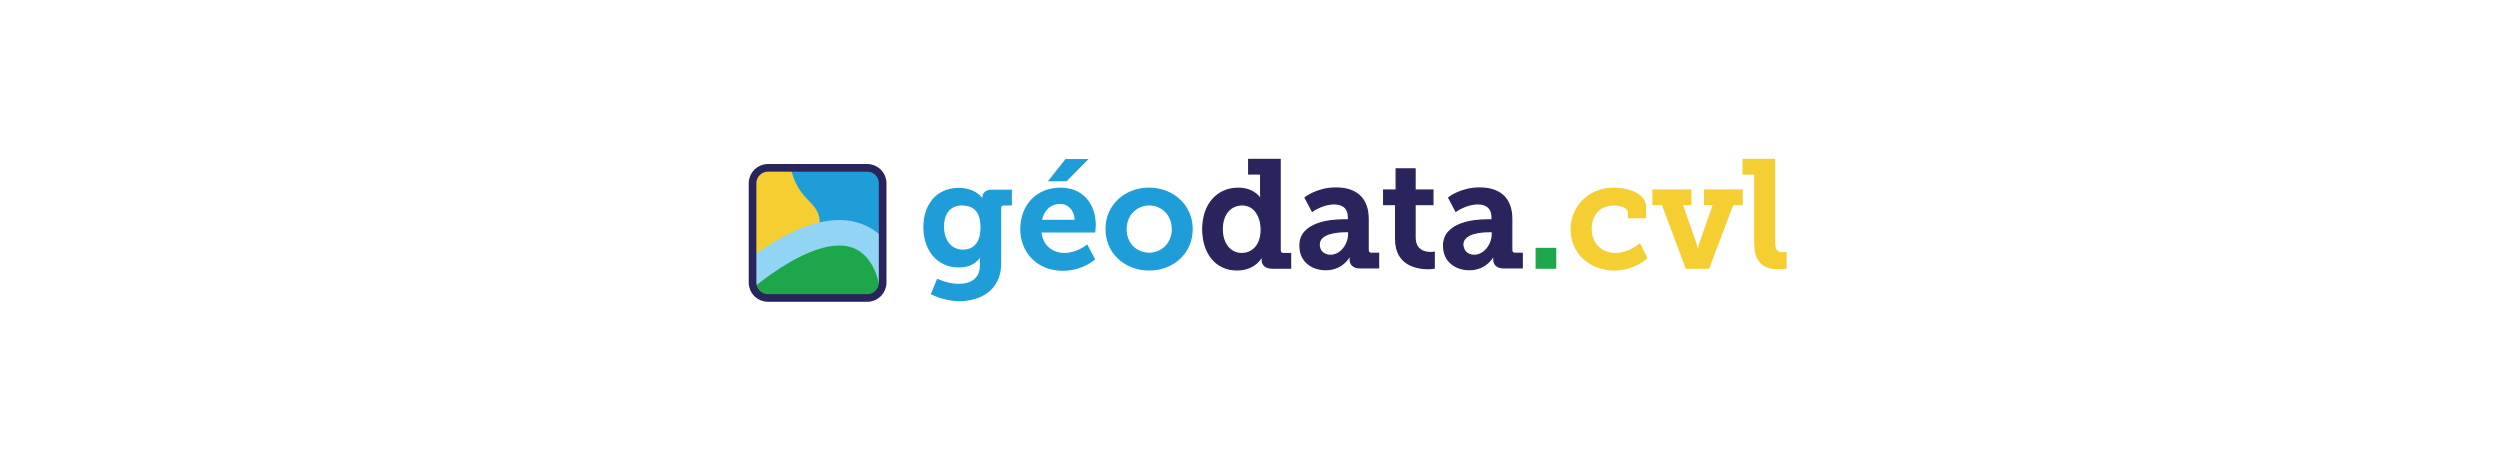
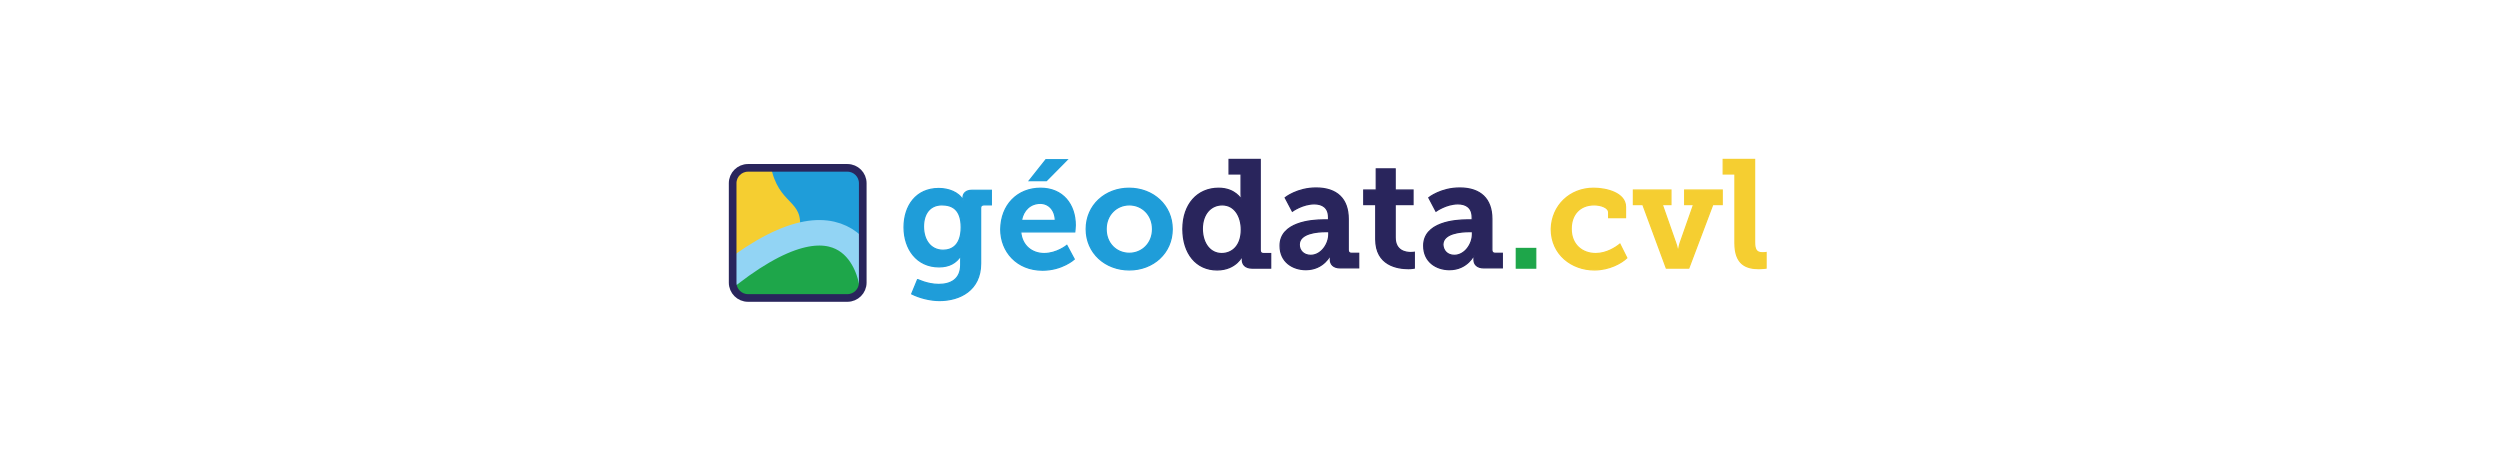
<svg xmlns="http://www.w3.org/2000/svg" xmlns:xlink="http://www.w3.org/1999/xlink" version="1.1" id="logo" x="0px" y="0px" viewBox="0 0 980 180" style="enable-background:new 0 0 980 180;" xml:space="preserve">
  <style type="text/css">
	.st0{fill:#1F9DD9;stroke:#1F9DD9;stroke-width:0.5;stroke-miterlimit:10;}
	.st1{fill:#29255C;stroke:#29255C;stroke-width:0.5;stroke-miterlimit:10;}
	.st2{fill:#1EA64A;stroke:#1EA64A;stroke-width:0.5;stroke-miterlimit:10;}
	.st3{fill:#F5CE31;stroke:#F5CE31;stroke-width:0.5;stroke-miterlimit:10;}
	.st4{clip-path:url(#SVGID_2_);fill:#1F9DD9;}
	.st5{clip-path:url(#SVGID_2_);fill:#F5CE31;}
	.st6{clip-path:url(#SVGID_2_);fill:#1EA64A;}
	
		.st7{clip-path:url(#SVGID_2_);fill:none;stroke:#92D4F4;stroke-width:10;stroke-linecap:round;stroke-linejoin:round;stroke-miterlimit:10;}
	.st8{fill:none;stroke:#29255C;stroke-width:3;stroke-miterlimit:10;}
</style>
-   <path class="st0" d="M375.8,111.5c4.7,0,8.6-2,8.6-7.7v-1.9c0-0.7,0.1-1.6,0.1-1.6h-0.1c-1.8,2.7-4.4,4.3-8.5,4.3  c-8.8,0-13.7-7.1-13.7-15.5c0-8.4,4.7-15.2,13.6-15.2c3.7,0,7.8,1.4,9.5,4.6h0.1c0,0-0.1-0.4-0.1-1c0-1.6,1.1-2.9,3.5-2.9h7.6v5.7  h-2.9c-0.8,0-1.3,0.4-1.3,1.2v21.8c0,10.5-8.2,14.5-16.1,14.5c-3.8,0-7.9-1.1-10.9-2.6l2.3-5.6C367.3,109.4,371.1,111.5,375.8,111.5  z M384.6,89.1c0-7-3.5-8.8-7.6-8.8c-4.6,0-7.2,3.4-7.2,8.5c0,5.3,2.8,9.3,7.7,9.3C381.1,98.1,384.6,96,384.6,89.1z" />
-   <path class="st0" d="M415.7,73.8c8.8,0,13.6,6.4,13.6,14.5c0,0.9-0.2,2.6-0.2,2.6H408c0.5,5.6,4.6,8.5,9.2,8.5c5,0,8.9-3.2,8.9-3.2  l2.9,5.4c0,0-4.7,4.3-12.4,4.3c-10.1,0-16.4-7.3-16.4-16C400.2,80.4,406.5,73.8,415.7,73.8z M421.5,86.4c-0.1-4.2-2.7-6.7-5.9-6.7  c-3.9,0-6.7,2.7-7.4,6.7H421.5z M417.8,62.6h8.3l-8.1,8.2h-6.7L417.8,62.6z" />
-   <path class="st0" d="M450.4,73.8c9.4,0,16.9,6.7,16.9,16c0,9.4-7.5,16-16.8,16c-9.4,0-16.9-6.6-16.9-16  C433.6,80.4,441.1,73.8,450.4,73.8z M450.5,99.3c4.9,0,9.1-3.8,9.1-9.5c0-5.6-4.1-9.5-9.1-9.5c-5,0-9.1,3.9-9.1,9.5  C441.3,95.5,445.5,99.3,450.5,99.3z" />
-   <path class="st1" d="M485.4,73.8c6.5,0,8.8,4.3,8.8,4.3h0.1c0,0-0.1-0.9-0.1-2.2v-7.7h-4.7v-5.7h12.3v35.6c0,0.9,0.5,1.3,1.3,1.3  h2.8v5.7h-7.2c-2.8,0-3.9-1.5-3.9-3.2v-0.4c0-0.8,0.2-1.4,0.2-1.4h-0.1c0,0-2.4,5.7-10,5.7c-8.2,0-13.4-6.5-13.4-16  C471.5,80.1,477.2,73.8,485.4,73.8z M486.7,99.4c4,0,7.7-2.9,7.7-9.4c0-5-2.5-9.7-7.5-9.7c-4.3,0-7.8,3.4-7.8,9.5  C479.1,95.6,482.3,99.4,486.7,99.4z" />
-   <path class="st1" d="M526.7,86.2h1.9v-1c0-3.9-2.5-5.3-5.6-5.3c-4.6,0-8.6,2.9-8.6,2.9l-2.8-5.3c0,0,4.7-3.8,12.1-3.8  c8.2,0,12.6,4.3,12.6,12.1v12.2c0,0.9,0.5,1.3,1.3,1.3h2.8v5.7h-7.2c-2.8,0-3.9-1.5-3.9-3.2v-0.4c0-1,0.2-1.6,0.2-1.6h-0.1  c0,0-2.6,5.9-9.7,5.9c-5.2,0-10.1-3.1-10.1-9.3C509.4,87.2,521.7,86.2,526.7,86.2z M521.6,100.1c4.1,0,7.1-4.4,7.1-8.3v-1h-1.3  c-3,0-10.3,0.5-10.3,5.1C517.1,98.2,518.7,100.1,521.6,100.1z" />
-   <path class="st1" d="M547.1,80.2h-4.7v-5.7h4.9v-8.3h7.4v8.3h7v5.7h-7v12.9c0,5.2,4,5.9,6.1,5.9c0.8,0,1.4-0.1,1.4-0.1v6.2  c0,0-1,0.2-2.3,0.2c-4.3,0-12.8-1.3-12.8-11.5V80.2z" />
-   <path class="st1" d="M583,86.2h1.9v-1c0-3.9-2.5-5.3-5.6-5.3c-4.6,0-8.6,2.9-8.6,2.9l-2.8-5.3c0,0,4.7-3.8,12.1-3.8  c8.2,0,12.6,4.3,12.6,12.1v12.2c0,0.9,0.5,1.3,1.3,1.3h2.8v5.7h-7.2c-2.8,0-3.9-1.5-3.9-3.2v-0.4c0-1,0.2-1.6,0.2-1.6h-0.1  c0,0-2.6,5.9-9.7,5.9c-5.2,0-10.1-3.1-10.1-9.3C565.8,87.2,578.1,86.2,583,86.2z M577.9,100.1c4.1,0,7.1-4.4,7.1-8.3v-1h-1.3  c-3,0-10.3,0.5-10.3,5.1C573.5,98.2,575.1,100.1,577.9,100.1z" />
-   <path class="st2" d="M602.2,97.4h7.6v7.7h-7.6V97.4z" />
-   <path class="st3" d="M632.5,73.8c5.1,0,12.5,1.9,12.5,7.3v4.2h-6.6v-2c0-2-3.1-3-5.7-3c-5.6,0-9,3.8-9,9.4c0,6.3,4.4,9.7,9.6,9.7  c4.3,0,7.9-2.4,9.5-3.7l2.7,5.4c-2.1,2-6.8,4.7-12.7,4.7c-8.9,0-16.9-6.1-16.9-16C616.1,80.7,623.1,73.8,632.5,73.8z" />
-   <path class="st3" d="M648.1,74.5h14.7v5.7h-3.4l5.3,15.1c0.6,1.6,0.8,3.4,0.8,3.4h0.2c0,0,0.2-1.8,0.7-3.4l5.3-15.1h-3.5v-5.7h14.7  v5.7h-3.7l-9.4,24.9h-8.8l-9.3-24.9h-3.7V74.5z" />
-   <path class="st3" d="M688,68.2h-4.7v-5.7h12.3v32.4c0,2.8,0.6,4.2,3.1,4.2c0.8,0,1.4-0.1,1.4-0.1v6.1c0,0-1.3,0.2-2.8,0.2  c-4.9,0-9.4-1.6-9.4-10V68.2z" />
  <g>
-     <defs>
-       <rect id="SVGID_1_" x="295" y="65.8" width="51" height="51" />
-     </defs>
-     <clipPath id="SVGID_2_">
-       <use xlink:href="#SVGID_1_" style="overflow:visible;" />
-     </clipPath>
-     <polygon class="st4" points="308,65.8 308,70.8 311.2,84.4 320.5,93.7 322,96.3 333.6,100.2 342.2,103.2 346,104.6 346,88    346,72.2 344.9,68.3 341.8,65.8 325.5,65.8  " />
-     <path class="st5" d="M315.9,77.1" />
-     <path class="st5" d="M309.8,64.9c-6.9-0.5-9.3-0.1-11.7,0.9l-3.1,4.1v25v13l9.4-6.7l8.4-6.6l6.2-3.3c0.7-0.4,1.4-0.7,2.1-1.1   C323,78,312.8,80.8,309.8,64.9z" />
-     <polygon class="st6" points="296.4,107 316,93.6 321.9,91.8 328.5,91.8 332,94.1 339.3,97.6 342.7,101 348.1,109.6 346,112    343.5,116.1 339.3,116.8 308.3,117.5 297.8,116.8 295.7,114 295,112 294.2,108.9  " />
-     <path class="st7" d="M289.1,111.3c53.2-44.2,60.2-1.5,60.2-1.5" />
+     <path class="st0" d="M368,111.5c4.7,0,8.6-2,8.6-7.7v-1.9c0-0.7,0.1-1.6,0.1-1.6h-0.1c-1.8,2.7-4.4,4.3-8.5,4.3   c-8.8,0-13.7-7.1-13.7-15.5c0-8.4,4.7-15.2,13.6-15.2c3.7,0,7.8,1.4,9.5,4.6h0.1c0,0-0.1-0.4-0.1-1c0-1.6,1.1-2.9,3.5-2.9h7.6v5.7   h-2.9c-0.8,0-1.3,0.4-1.3,1.2v21.8c0,10.5-8.2,14.5-16.1,14.5c-3.8,0-7.9-1.1-10.9-2.6l2.3-5.6C359.5,109.4,363.3,111.5,368,111.5z    M376.8,89.1c0-7-3.5-8.8-7.6-8.8c-4.6,0-7.2,3.4-7.2,8.5c0,5.3,2.8,9.3,7.7,9.3C373.3,98.1,376.8,96,376.8,89.1z" />
+     <path class="st0" d="M407.9,73.8c8.8,0,13.6,6.4,13.6,14.5c0,0.9-0.2,2.6-0.2,2.6h-21.2c0.5,5.6,4.6,8.5,9.2,8.5   c5,0,8.9-3.2,8.9-3.2l2.9,5.4c0,0-4.7,4.3-12.4,4.3c-10.1,0-16.4-7.3-16.4-16C392.4,80.4,398.8,73.8,407.9,73.8z M413.7,86.4   c-0.1-4.2-2.7-6.7-5.9-6.7c-3.9,0-6.7,2.7-7.4,6.7H413.7z M410,62.6h8.3l-8.1,8.2h-6.7L410,62.6z" />
+     <path class="st0" d="M442.6,73.8c9.4,0,16.9,6.7,16.9,16c0,9.4-7.5,16-16.8,16c-9.4,0-16.9-6.6-16.9-16   C425.8,80.4,433.3,73.8,442.6,73.8z M442.7,99.3c4.9,0,9.1-3.8,9.1-9.5c0-5.6-4.1-9.5-9.1-9.5c-5,0-9.1,3.9-9.1,9.5   C433.6,95.5,437.7,99.3,442.7,99.3z" />
+     <path class="st1" d="M477.7,73.8c6.5,0,8.8,4.3,8.8,4.3h0.1c0,0-0.1-0.9-0.1-2.2v-7.7h-4.7v-5.7H494v35.6c0,0.9,0.5,1.3,1.3,1.3   h2.8v5.7h-7.2c-2.8,0-3.9-1.5-3.9-3.2v-0.4c0-0.8,0.2-1.4,0.2-1.4h-0.1c0,0-2.4,5.7-10,5.7c-8.2,0-13.4-6.5-13.4-16   C463.7,80.1,469.4,73.8,477.7,73.8z M478.9,99.4c4,0,7.7-2.9,7.7-9.4c0-5-2.5-9.7-7.5-9.7c-4.3,0-7.8,3.4-7.8,9.5   C471.4,95.6,474.5,99.4,478.9,99.4z" />
+     <path class="st1" d="M518.9,86.2h1.9v-1c0-3.9-2.5-5.3-5.6-5.3c-4.6,0-8.6,2.9-8.6,2.9l-2.8-5.3c0,0,4.7-3.8,12.1-3.8   c8.2,0,12.6,4.3,12.6,12.1v12.2c0,0.9,0.5,1.3,1.3,1.3h2.8v5.7h-7.2c-2.8,0-3.9-1.5-3.9-3.2v-0.4c0-1,0.2-1.6,0.2-1.6h-0.1   c0,0-2.6,5.9-9.7,5.9c-5.2,0-10.1-3.1-10.1-9.3C501.7,87.2,514,86.2,518.9,86.2z M513.8,100.1c4.1,0,7.1-4.4,7.1-8.3v-1h-1.3   c-3,0-10.3,0.5-10.3,5.1C509.3,98.2,511,100.1,513.8,100.1z" />
+     <path class="st1" d="M539.3,80.2h-4.7v-5.7h4.9v-8.3h7.4v8.3h7v5.7h-7v12.9c0,5.2,4,5.9,6.1,5.9c0.8,0,1.4-0.1,1.4-0.1v6.2   c0,0-1,0.2-2.3,0.2c-4.3,0-12.8-1.3-12.8-11.5V80.2z" />
+     <path class="st1" d="M575.2,86.2h1.9v-1c0-3.9-2.5-5.3-5.6-5.3c-4.6,0-8.6,2.9-8.6,2.9l-2.8-5.3c0,0,4.7-3.8,12.1-3.8   c8.2,0,12.6,4.3,12.6,12.1v12.2c0,0.9,0.5,1.3,1.3,1.3h2.8v5.7h-7.2c-2.8,0-3.9-1.5-3.9-3.2v-0.4c0-1,0.2-1.6,0.2-1.6h-0.1   c0,0-2.6,5.9-9.7,5.9c-5.2,0-10.1-3.1-10.1-9.3C558,87.2,570.3,86.2,575.2,86.2z M570.1,100.1c4.1,0,7.1-4.4,7.1-8.3v-1h-1.3   c-3,0-10.3,0.5-10.3,5.1C565.7,98.2,567.3,100.1,570.1,100.1z" />
+     <path class="st2" d="M594.4,97.4h7.6v7.7h-7.6V97.4z" />
+     <path class="st3" d="M624.7,73.8c5.1,0,12.5,1.9,12.5,7.3v4.2h-6.6v-2c0-2-3.1-3-5.7-3c-5.6,0-9,3.8-9,9.4c0,6.3,4.4,9.7,9.6,9.7   c4.3,0,7.9-2.4,9.5-3.7l2.7,5.4c-2.1,2-6.8,4.7-12.7,4.7c-8.9,0-16.9-6.1-16.9-16C608.3,80.7,615.3,73.8,624.7,73.8z" />
+     <path class="st3" d="M640.3,74.5H655v5.7h-3.4l5.3,15.1c0.6,1.6,0.8,3.4,0.8,3.4h0.2c0,0,0.2-1.8,0.7-3.4l5.3-15.1h-3.5v-5.7h14.7   v5.7h-3.7l-9.4,24.9h-8.8L644,80.2h-3.7V74.5z" />
+     <path class="st3" d="M680.2,68.2h-4.7v-5.7h12.3v32.4c0,2.8,0.6,4.2,3.1,4.2c0.8,0,1.4-0.1,1.4-0.1v6.1c0,0-1.3,0.2-2.8,0.2   c-4.9,0-9.4-1.6-9.4-10V68.2z" />
+     <g>
+       <defs>
+         <rect id="SVGID_1_" x="287.2" y="65.8" width="51" height="51" />
+       </defs>
+       <clipPath id="SVGID_2_">
+         <use xlink:href="#SVGID_1_" style="overflow:visible;" />
+       </clipPath>
+       <polygon class="st4" points="300.3,65.8 300.3,70.8 303.5,84.4 312.7,93.7 314.3,96.3 325.8,100.2 334.5,103.2 338.2,104.6     338.2,88 338.2,72.2 337.1,68.3 334,65.8 317.7,65.8   " />
+       <path class="st5" d="M308.1,77.1" />
+       <path class="st5" d="M302.1,64.9c-6.9-0.5-9.3-0.1-11.7,0.9l-3.1,4.1v25v13l9.4-6.7l8.4-6.6l6.2-3.3c0.7-0.4,1.4-0.7,2.1-1.1    C315.3,78,305.1,80.8,302.1,64.9z" />
+       <polygon class="st6" points="288.6,107 308.3,93.6 314.1,91.8 320.7,91.8 324.2,94.1 331.5,97.6 334.9,101 340.3,109.6 338.2,112     335.7,116.1 331.5,116.8 300.5,117.5 290,116.8 288,114 287.2,112 286.4,108.9   " />
+       <path class="st7" d="M281.3,111.3c53.2-44.2,60.2-1.5,60.2-1.5" />
+     </g>
+     <path class="st8" d="M338.2,110.8c0,3.3-2.7,6-6,6h-39c-3.3,0-6-2.7-6-6v-39c0-3.3,2.7-6,6-6h39c3.3,0,6,2.7,6,6V110.8z" />
  </g>
-   <path class="st8" d="M346,110.8c0,3.3-2.7,6-6,6h-39c-3.3,0-6-2.7-6-6v-39c0-3.3,2.7-6,6-6h39c3.3,0,6,2.7,6,6V110.8z" />
</svg>
